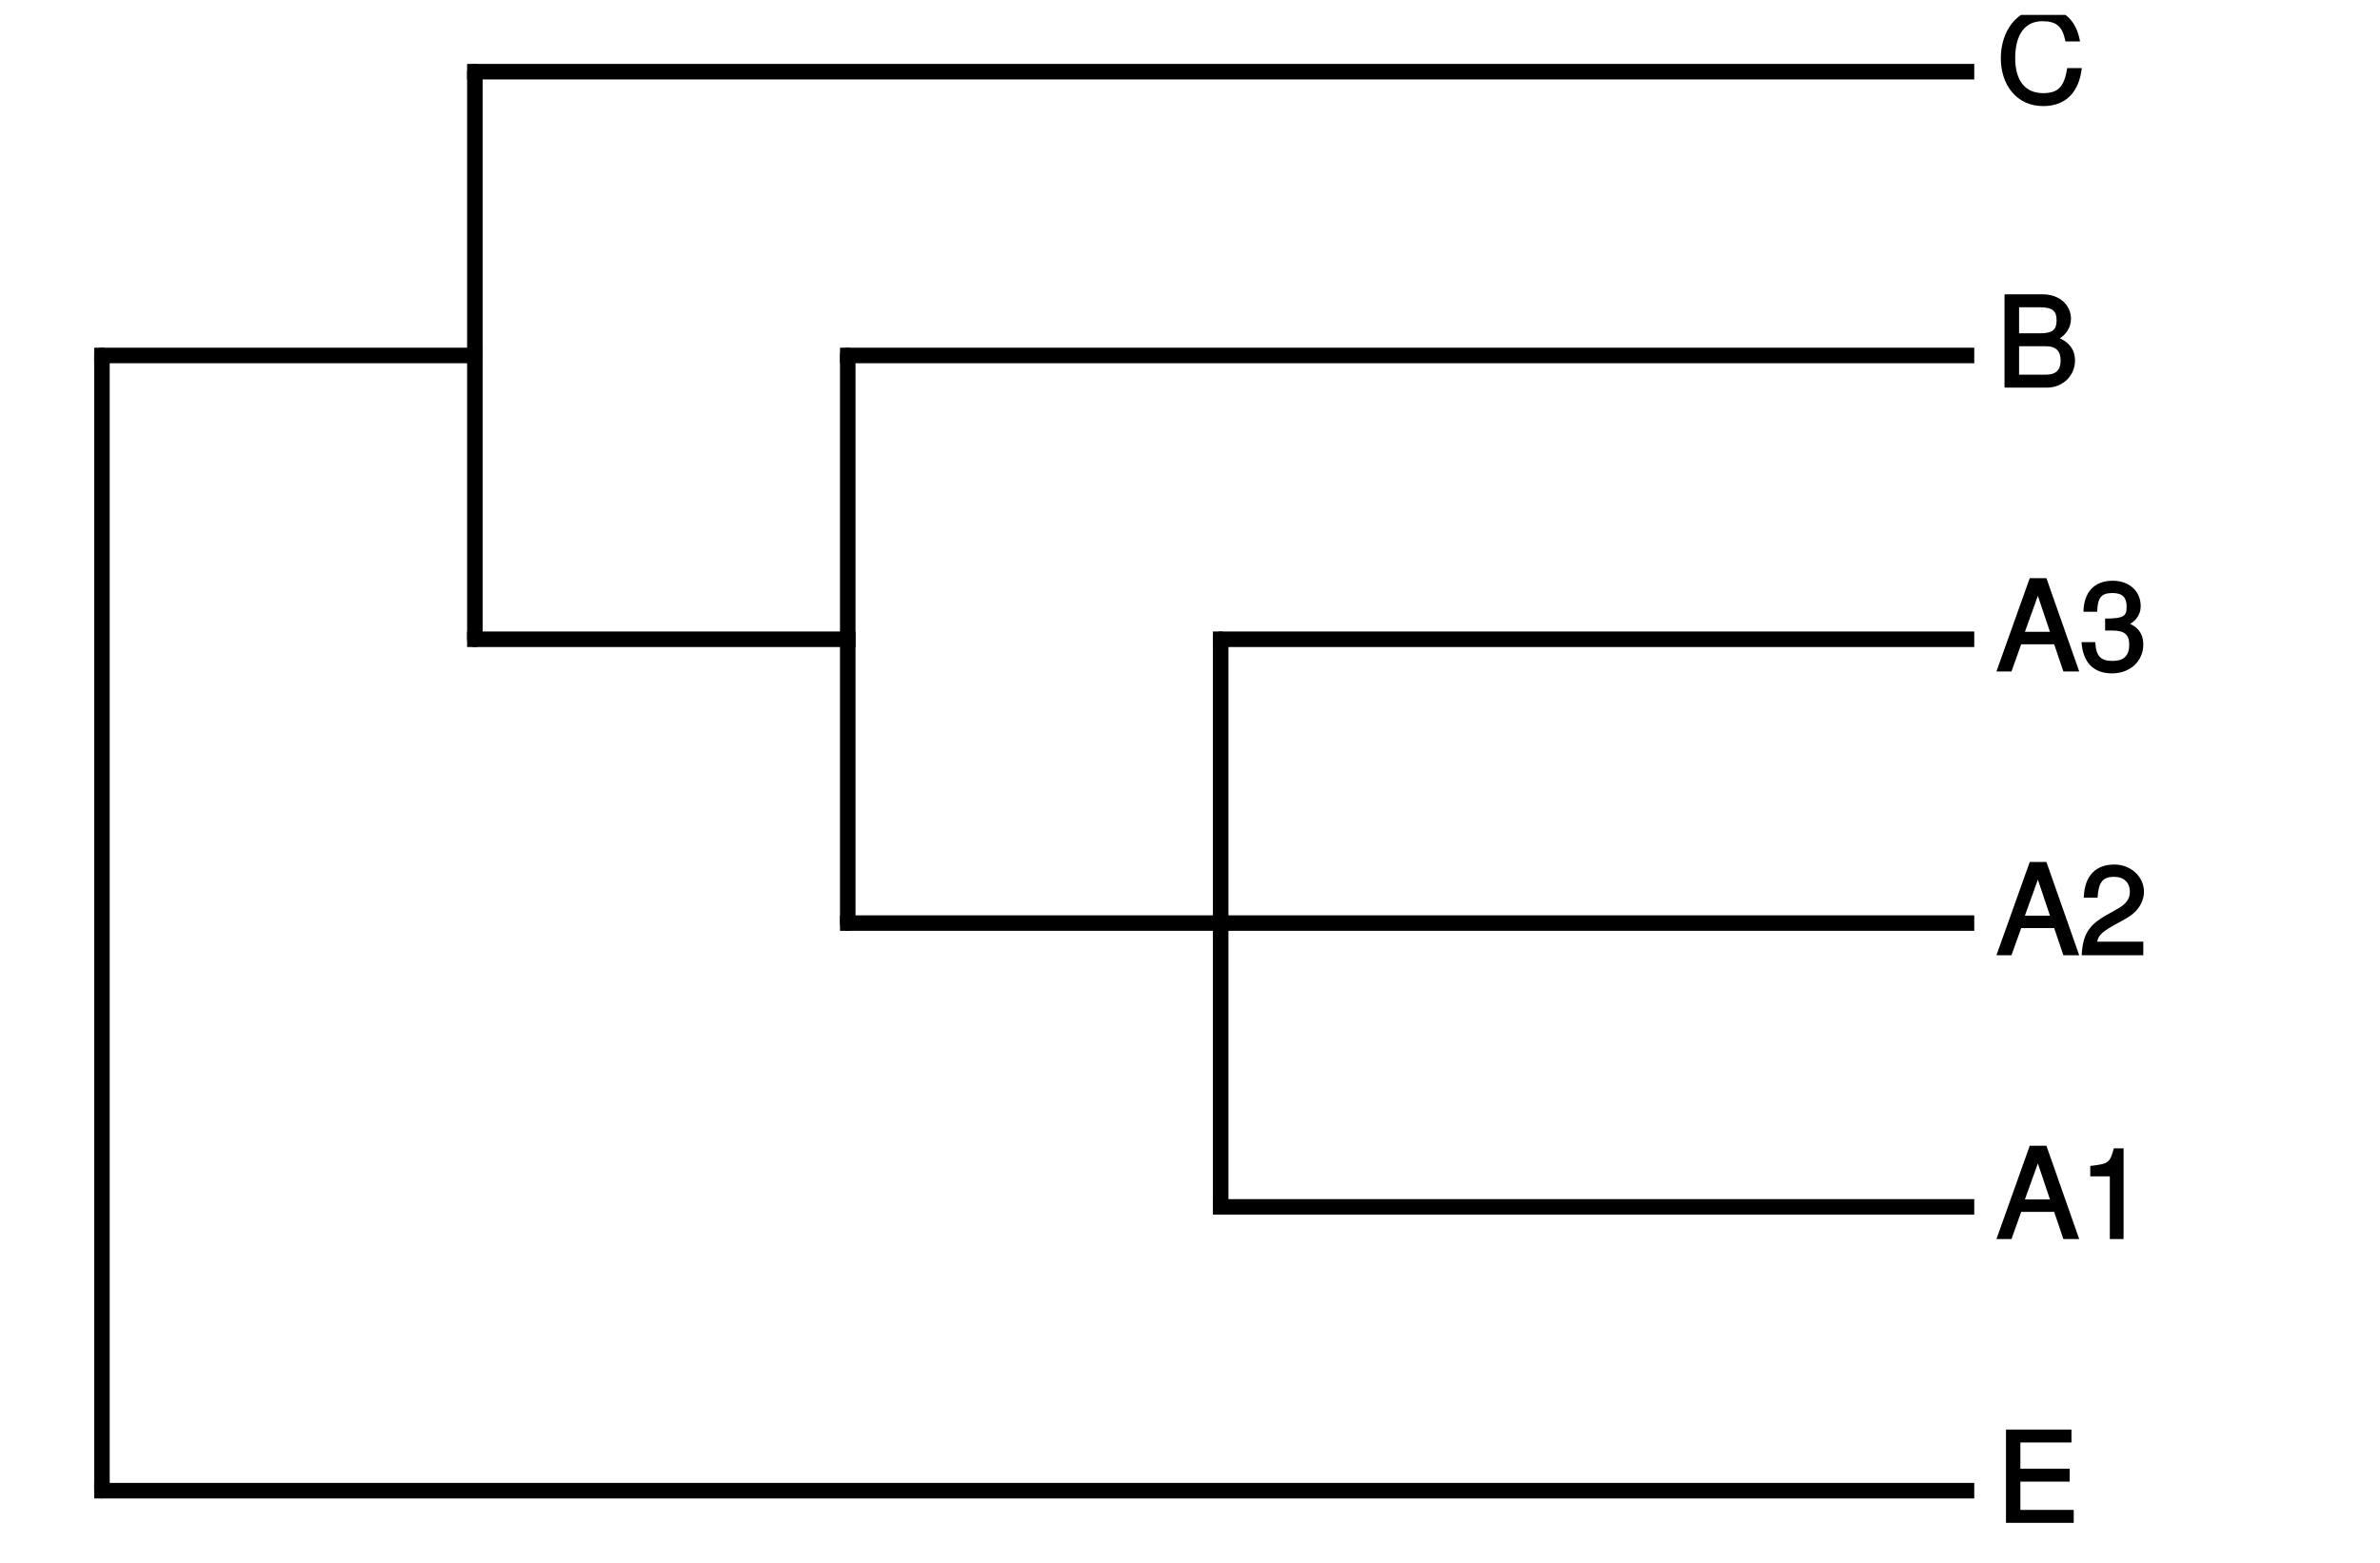
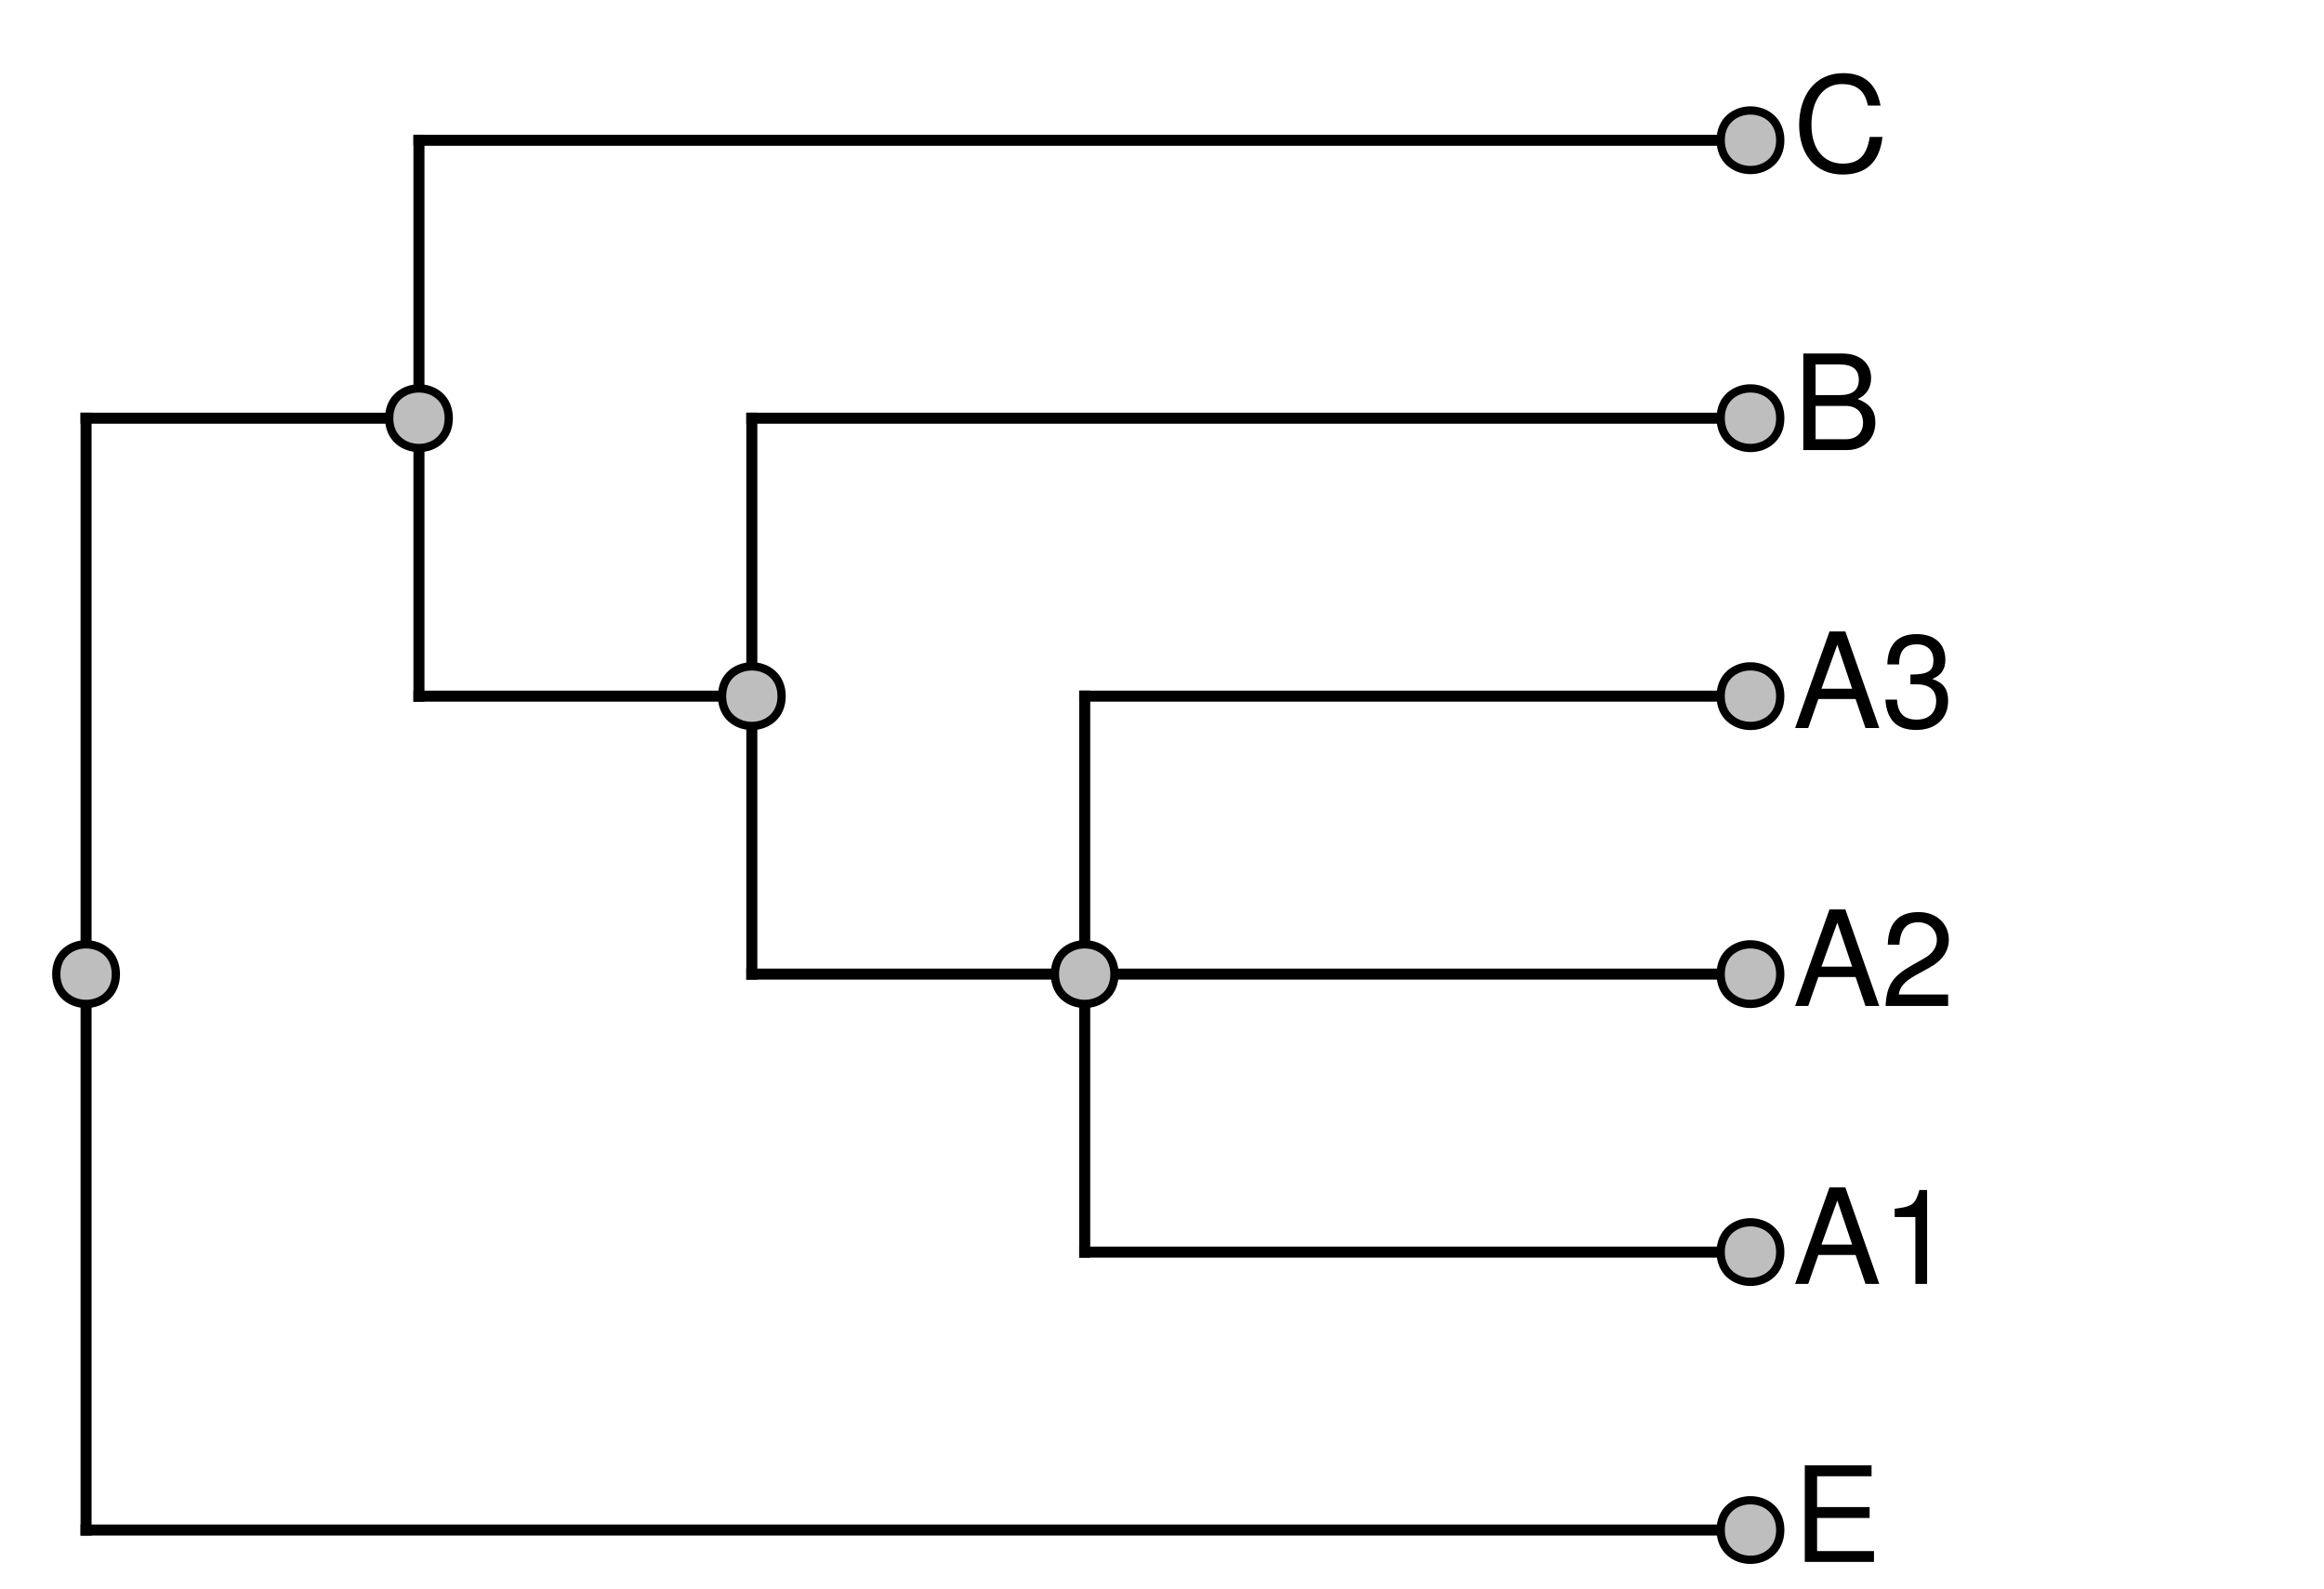
- <svg xmlns="http://www.w3.org/2000/svg" xmlns:xlink="http://www.w3.org/1999/xlink" width="230pt" height="151pt" viewBox="0 0 230 151" version="1.1">
+ <svg xmlns="http://www.w3.org/2000/svg" xmlns:xlink="http://www.w3.org/1999/xlink" width="316pt" height="216pt" viewBox="0 0 316 216" version="1.1">
  <defs>
    <g>
      <symbol overflow="visible" id="glyph0-0">
        <path style="stroke:none;" d="" />
      </symbol>
      <symbol overflow="visible" id="glyph0-1">
-         <path style="stroke:none;" d="M 7.484 -0.125 L 7.484 -1.25 L 2.328 -1.25 L 2.328 -3.984 L 7.094 -3.984 L 7.094 -5.234 L 2.328 -5.234 L 2.328 -7.766 L 7.266 -7.766 L 7.266 -9.016 L 0.938 -9.016 L 0.938 0 L 7.484 0 Z M 7.484 -0.125 " />
+         <path style="stroke:none;" d="M 11.031 0 L 11.031 -1.469 L 3.297 -1.469 L 3.297 -5.969 L 10.438 -5.969 L 10.438 -7.453 L 3.297 -7.453 L 3.297 -11.641 L 10.703 -11.641 L 10.703 -13.125 L 1.625 -13.125 L 1.625 0 Z M 11.031 0 " />
      </symbol>
      <symbol overflow="visible" id="glyph0-2">
-         <path style="stroke:none;" d="M 7.969 -0.125 L 4.844 -9.016 L 3.234 -9.016 L 0.016 0 L 1.469 0 L 2.406 -2.625 L 5.594 -2.625 L 6.484 0 L 8.016 0 Z M 5.375 -3.828 L 2.766 -3.828 L 4.156 -7.688 L 3.891 -7.688 L 5.188 -3.828 Z M 5.375 -3.828 " />
+         <path style="stroke:none;" d="M 11.75 0 L 7.141 -13.125 L 4.984 -13.125 L 0.312 0 L 2.094 0 L 3.469 -3.938 L 8.531 -3.938 L 9.875 0 Z M 8.062 -5.344 L 3.891 -5.344 L 6.047 -11.328 Z M 8.062 -5.344 " />
      </symbol>
      <symbol overflow="visible" id="glyph0-3">
-         <path style="stroke:none;" d="M 4.297 -0.125 L 4.297 -8.766 L 3.359 -8.766 C 2.953 -7.328 2.859 -7.281 1.078 -7.062 L 1.078 -6.062 L 2.969 -6.062 L 2.969 0 L 4.297 0 Z M 4.297 -0.125 " />
+         <path style="stroke:none;" d="M 6.25 0 L 6.25 -12.766 L 5.203 -12.766 C 4.641 -10.797 4.281 -10.531 1.844 -10.219 L 1.844 -9.094 L 4.656 -9.094 L 4.656 0 Z M 6.25 0 " />
      </symbol>
      <symbol overflow="visible" id="glyph0-4">
-         <path style="stroke:none;" d="M 6.266 -6.141 C 6.266 -7.578 5.016 -8.766 3.406 -8.766 C 1.672 -8.766 0.516 -7.75 0.453 -5.562 L 1.781 -5.562 C 1.875 -7.109 2.328 -7.578 3.375 -7.578 C 4.328 -7.578 4.906 -7.031 4.906 -6.125 C 4.906 -5.453 4.547 -4.969 3.797 -4.531 L 2.688 -3.906 C 0.906 -2.906 0.359 -2 0.25 0 L 6.203 0 L 6.203 -1.312 L 1.75 -1.312 C 1.844 -1.875 2.188 -2.219 3.234 -2.828 L 4.422 -3.484 C 5.609 -4.109 6.266 -5.094 6.266 -6.141 Z M 6.266 -6.141 " />
+         <path style="stroke:none;" d="M 9.203 -9.016 C 9.203 -11.172 7.531 -12.766 5.109 -12.766 C 2.5 -12.766 0.984 -11.438 0.906 -8.328 L 2.484 -8.328 C 2.609 -10.469 3.484 -11.375 5.062 -11.375 C 6.5 -11.375 7.578 -10.344 7.578 -8.984 C 7.578 -7.969 6.984 -7.109 5.844 -6.469 L 4.188 -5.531 C 1.531 -4.016 0.75 -2.812 0.609 0 L 9.109 0 L 9.109 -1.562 L 2.391 -1.562 C 2.562 -2.609 3.125 -3.281 4.703 -4.188 L 6.5 -5.172 C 8.281 -6.125 9.203 -7.453 9.203 -9.016 Z M 9.203 -9.016 " />
      </symbol>
      <symbol overflow="visible" id="glyph0-5">
-         <path style="stroke:none;" d="M 6.203 -2.609 C 6.203 -3.641 5.656 -4.375 4.625 -4.719 L 4.625 -4.453 C 5.422 -4.766 5.953 -5.453 5.953 -6.297 C 5.953 -7.766 4.844 -8.766 3.234 -8.766 C 1.516 -8.766 0.453 -7.703 0.422 -5.766 L 1.75 -5.766 C 1.781 -7.156 2.156 -7.578 3.234 -7.578 C 4.172 -7.578 4.594 -7.156 4.594 -6.266 C 4.594 -5.359 4.344 -5.109 2.516 -5.109 L 2.516 -3.953 L 3.234 -3.953 C 4.391 -3.953 4.844 -3.547 4.844 -2.594 C 4.844 -1.531 4.328 -1.016 3.234 -1.016 C 2.078 -1.016 1.641 -1.469 1.562 -2.828 L 0.234 -2.828 C 0.375 -0.797 1.453 0.188 3.188 0.188 C 4.938 0.188 6.203 -1 6.203 -2.609 Z M 6.203 -2.609 " />
+         <path style="stroke:none;" d="M 9.109 -3.703 C 9.109 -5.25 8.484 -6.156 6.953 -6.672 C 8.141 -7.141 8.734 -7.969 8.734 -9.25 C 8.734 -11.453 7.266 -12.766 4.844 -12.766 C 2.266 -12.766 0.906 -11.359 0.844 -8.641 L 2.438 -8.641 C 2.469 -10.531 3.234 -11.375 4.859 -11.375 C 6.266 -11.375 7.109 -10.547 7.109 -9.203 C 7.109 -7.828 6.516 -7.266 3.984 -7.266 L 3.984 -5.938 L 4.844 -5.938 C 6.594 -5.938 7.484 -5.109 7.484 -3.688 C 7.484 -2.094 6.5 -1.141 4.844 -1.141 C 3.109 -1.141 2.266 -2 2.156 -3.859 L 0.578 -3.859 C 0.781 -1.016 2.172 0.266 4.781 0.266 C 7.422 0.266 9.109 -1.297 9.109 -3.703 Z M 9.109 -3.703 " />
      </symbol>
      <symbol overflow="visible" id="glyph0-6">
-         <path style="stroke:none;" d="M 7.609 -2.625 C 7.609 -3.688 7 -4.453 5.875 -4.891 L 5.875 -4.625 C 6.672 -4.984 7.219 -5.766 7.219 -6.656 C 7.219 -7.938 6.156 -9.016 4.5 -9.016 L 0.797 -9.016 L 0.797 0 L 4.891 0 C 6.469 0 7.609 -1.188 7.609 -2.625 Z M 5.828 -6.5 C 5.828 -5.609 5.453 -5.25 4.219 -5.25 L 2.203 -5.25 L 2.203 -7.766 L 4.219 -7.766 C 5.453 -7.766 5.828 -7.391 5.828 -6.5 Z M 6.219 -2.609 C 6.219 -1.781 5.844 -1.25 4.781 -1.25 L 2.203 -1.25 L 2.203 -4 L 4.781 -4 C 5.844 -4 6.219 -3.469 6.219 -2.609 Z M 6.219 -2.609 " />
+         <path style="stroke:none;" d="M 11.219 -3.75 C 11.219 -5.328 10.5 -6.281 8.812 -6.938 C 10.016 -7.484 10.641 -8.453 10.641 -9.797 C 10.641 -11.703 9.234 -13.125 6.75 -13.125 L 1.422 -13.125 L 1.422 0 L 7.344 0 C 9.703 0 11.219 -1.578 11.219 -3.75 Z M 8.969 -9.562 C 8.969 -8.219 8.188 -7.469 6.344 -7.469 L 3.094 -7.469 L 3.094 -11.641 L 6.344 -11.641 C 8.188 -11.641 8.969 -10.891 8.969 -9.562 Z M 9.547 -3.719 C 9.547 -2.469 8.766 -1.469 7.188 -1.469 L 3.094 -1.469 L 3.094 -6 L 7.188 -6 C 8.766 -6 9.547 -5 9.547 -3.719 Z M 9.547 -3.719 " />
      </symbol>
      <symbol overflow="visible" id="glyph0-7">
-         <path style="stroke:none;" d="M 8.125 -3.453 L 6.859 -3.453 C 6.562 -1.672 6.016 -1.031 4.531 -1.031 C 2.797 -1.031 1.828 -2.234 1.828 -4.422 C 1.828 -6.656 2.75 -7.984 4.438 -7.984 C 5.812 -7.984 6.391 -7.5 6.688 -6.031 L 8.094 -6.031 C 7.734 -8.094 6.484 -9.234 4.578 -9.234 C 1.922 -9.234 0.438 -6.953 0.438 -4.406 C 0.438 -1.844 1.953 0.219 4.531 0.219 C 6.656 0.219 7.984 -1.047 8.266 -3.453 Z M 8.125 -3.453 " />
+         <path style="stroke:none;" d="M 12.188 -4.781 L 10.453 -4.781 C 10.062 -2.297 9.016 -1.156 6.797 -1.156 C 4.188 -1.156 2.531 -3.156 2.531 -6.422 C 2.531 -9.797 4.125 -11.969 6.656 -11.969 C 8.719 -11.969 9.797 -11.047 10.203 -9.047 L 11.922 -9.047 C 11.391 -11.938 9.734 -13.453 6.859 -13.453 C 2.875 -13.453 0.859 -10.234 0.859 -6.406 C 0.859 -2.578 2.938 0.328 6.781 0.328 C 9.984 0.328 11.797 -1.375 12.188 -4.781 Z M 12.188 -4.781 " />
      </symbol>
    </g>
-     <clipPath id="clip1">
-       <path d="M 193 1.441 L 202 1.441 L 202 11 L 193 11 Z M 193 1.441 " />
-     </clipPath>
  </defs>
  <g id="surface1">
-     <rect x="0" y="0" width="230" height="151" style="fill:rgb(100%,100%,100%);fill-opacity:1;stroke:none;" />
-     <path style="fill:none;stroke-width:1.5;stroke-linecap:round;stroke-linejoin:round;stroke:rgb(0%,0%,0%);stroke-opacity:1;stroke-miterlimit:10;" d="M 117.965 116.645 L 117.965 61.785 " />
-     <path style="fill:none;stroke-width:1.5;stroke-linecap:round;stroke-linejoin:round;stroke:rgb(0%,0%,0%);stroke-opacity:1;stroke-miterlimit:10;" d="M 81.926 89.215 L 81.926 34.355 " />
-     <path style="fill:none;stroke-width:1.5;stroke-linecap:round;stroke-linejoin:round;stroke:rgb(0%,0%,0%);stroke-opacity:1;stroke-miterlimit:10;" d="M 45.891 61.785 L 45.891 6.926 " />
-     <path style="fill:none;stroke-width:1.5;stroke-linecap:round;stroke-linejoin:round;stroke:rgb(0%,0%,0%);stroke-opacity:1;stroke-miterlimit:10;" d="M 9.852 144.074 L 9.852 34.355 " />
-     <path style="fill:none;stroke-width:1.5;stroke-linecap:square;stroke-linejoin:round;stroke:rgb(0%,0%,0%);stroke-opacity:1;stroke-miterlimit:10;" d="M 9.852 144.074 L 190.039 144.074 " />
-     <path style="fill:none;stroke-width:1.5;stroke-linecap:square;stroke-linejoin:round;stroke:rgb(0%,0%,0%);stroke-opacity:1;stroke-miterlimit:10;" d="M 9.852 34.355 L 45.891 34.355 " />
-     <path style="fill:none;stroke-width:1.5;stroke-linecap:square;stroke-linejoin:round;stroke:rgb(0%,0%,0%);stroke-opacity:1;stroke-miterlimit:10;" d="M 45.891 61.785 L 81.926 61.785 " />
-     <path style="fill:none;stroke-width:1.5;stroke-linecap:square;stroke-linejoin:round;stroke:rgb(0%,0%,0%);stroke-opacity:1;stroke-miterlimit:10;" d="M 81.926 89.215 L 117.965 89.215 " />
-     <path style="fill:none;stroke-width:1.5;stroke-linecap:square;stroke-linejoin:round;stroke:rgb(0%,0%,0%);stroke-opacity:1;stroke-miterlimit:10;" d="M 117.965 116.645 L 190.039 116.645 " />
-     <path style="fill:none;stroke-width:1.5;stroke-linecap:square;stroke-linejoin:round;stroke:rgb(0%,0%,0%);stroke-opacity:1;stroke-miterlimit:10;" d="M 117.965 89.215 L 190.039 89.215 " />
-     <path style="fill:none;stroke-width:1.5;stroke-linecap:square;stroke-linejoin:round;stroke:rgb(0%,0%,0%);stroke-opacity:1;stroke-miterlimit:10;" d="M 117.965 61.785 L 190.039 61.785 " />
-     <path style="fill:none;stroke-width:1.5;stroke-linecap:square;stroke-linejoin:round;stroke:rgb(0%,0%,0%);stroke-opacity:1;stroke-miterlimit:10;" d="M 81.926 34.355 L 190.039 34.355 " />
-     <path style="fill:none;stroke-width:1.5;stroke-linecap:square;stroke-linejoin:round;stroke:rgb(0%,0%,0%);stroke-opacity:1;stroke-miterlimit:10;" d="M 45.891 6.926 L 190.039 6.926 " />
+     <rect x="0" y="0" width="316" height="216" style="fill:rgb(100%,100%,100%);fill-opacity:1;stroke:none;" />
+     <path style="fill:none;stroke-width:1.5;stroke-linecap:square;stroke-linejoin:round;stroke:rgb(0%,0%,0%);stroke-opacity:1;stroke-miterlimit:10;" d="M 11.703 208 L 238.016 208 " />
+     <path style="fill:none;stroke-width:1.5;stroke-linecap:square;stroke-linejoin:round;stroke:rgb(0%,0%,0%);stroke-opacity:1;stroke-miterlimit:10;" d="M 11.703 56.852 L 56.965 56.852 " />
+     <path style="fill:none;stroke-width:1.5;stroke-linecap:square;stroke-linejoin:round;stroke:rgb(0%,0%,0%);stroke-opacity:1;stroke-miterlimit:10;" d="M 56.965 94.641 L 102.227 94.641 " />
+     <path style="fill:none;stroke-width:1.5;stroke-linecap:square;stroke-linejoin:round;stroke:rgb(0%,0%,0%);stroke-opacity:1;stroke-miterlimit:10;" d="M 102.227 132.426 L 147.492 132.426 " />
+     <path style="fill:none;stroke-width:1.5;stroke-linecap:square;stroke-linejoin:round;stroke:rgb(0%,0%,0%);stroke-opacity:1;stroke-miterlimit:10;" d="M 147.492 170.215 L 238.016 170.215 " />
+     <path style="fill:none;stroke-width:1.5;stroke-linecap:square;stroke-linejoin:round;stroke:rgb(0%,0%,0%);stroke-opacity:1;stroke-miterlimit:10;" d="M 147.492 132.426 L 238.016 132.426 " />
+     <path style="fill:none;stroke-width:1.5;stroke-linecap:square;stroke-linejoin:round;stroke:rgb(0%,0%,0%);stroke-opacity:1;stroke-miterlimit:10;" d="M 147.492 94.641 L 238.016 94.641 " />
+     <path style="fill:none;stroke-width:1.5;stroke-linecap:square;stroke-linejoin:round;stroke:rgb(0%,0%,0%);stroke-opacity:1;stroke-miterlimit:10;" d="M 102.227 56.852 L 238.016 56.852 " />
+     <path style="fill:none;stroke-width:1.5;stroke-linecap:square;stroke-linejoin:round;stroke:rgb(0%,0%,0%);stroke-opacity:1;stroke-miterlimit:10;" d="M 56.965 19.066 L 238.016 19.066 " />
+     <path style="fill:none;stroke-width:1.5;stroke-linecap:square;stroke-linejoin:round;stroke:rgb(0%,0%,0%);stroke-opacity:1;stroke-miterlimit:10;" d="M 11.703 208 L 11.703 56.852 " />
+     <path style="fill:none;stroke-width:1.5;stroke-linecap:square;stroke-linejoin:round;stroke:rgb(0%,0%,0%);stroke-opacity:1;stroke-miterlimit:10;" d="M 56.965 94.641 L 56.965 19.066 " />
+     <path style="fill:none;stroke-width:1.5;stroke-linecap:square;stroke-linejoin:round;stroke:rgb(0%,0%,0%);stroke-opacity:1;stroke-miterlimit:10;" d="M 102.227 132.426 L 102.227 56.852 " />
+     <path style="fill:none;stroke-width:1.5;stroke-linecap:square;stroke-linejoin:round;stroke:rgb(0%,0%,0%);stroke-opacity:1;stroke-miterlimit:10;" d="M 147.492 170.215 L 147.492 94.641 " />
+     <path style="fill-rule:nonzero;fill:rgb(74.51%,74.51%,74.51%);fill-opacity:1;stroke-width:1.125;stroke-linecap:round;stroke-linejoin:round;stroke:rgb(0%,0%,0%);stroke-opacity:1;stroke-miterlimit:10;" d="M 242.066 208 C 242.066 213.398 233.965 213.398 233.965 208 C 233.965 202.602 242.066 202.602 242.066 208 " />
+     <path style="fill-rule:nonzero;fill:rgb(74.51%,74.51%,74.51%);fill-opacity:1;stroke-width:1.125;stroke-linecap:round;stroke-linejoin:round;stroke:rgb(0%,0%,0%);stroke-opacity:1;stroke-miterlimit:10;" d="M 61.016 56.852 C 61.016 62.254 52.918 62.254 52.918 56.852 C 52.918 51.453 61.016 51.453 61.016 56.852 " />
+     <path style="fill-rule:nonzero;fill:rgb(74.51%,74.51%,74.51%);fill-opacity:1;stroke-width:1.125;stroke-linecap:round;stroke-linejoin:round;stroke:rgb(0%,0%,0%);stroke-opacity:1;stroke-miterlimit:10;" d="M 106.277 94.641 C 106.277 100.039 98.18 100.039 98.18 94.641 C 98.18 89.238 106.277 89.238 106.277 94.641 " />
+     <path style="fill-rule:nonzero;fill:rgb(74.51%,74.51%,74.51%);fill-opacity:1;stroke-width:1.125;stroke-linecap:round;stroke-linejoin:round;stroke:rgb(0%,0%,0%);stroke-opacity:1;stroke-miterlimit:10;" d="M 151.539 132.426 C 151.539 137.828 143.441 137.828 143.441 132.426 C 143.441 127.027 151.539 127.027 151.539 132.426 " />
+     <path style="fill-rule:nonzero;fill:rgb(74.51%,74.51%,74.51%);fill-opacity:1;stroke-width:1.125;stroke-linecap:round;stroke-linejoin:round;stroke:rgb(0%,0%,0%);stroke-opacity:1;stroke-miterlimit:10;" d="M 242.066 170.215 C 242.066 175.613 233.965 175.613 233.965 170.215 C 233.965 164.812 242.066 164.812 242.066 170.215 " />
+     <path style="fill-rule:nonzero;fill:rgb(74.51%,74.51%,74.51%);fill-opacity:1;stroke-width:1.125;stroke-linecap:round;stroke-linejoin:round;stroke:rgb(0%,0%,0%);stroke-opacity:1;stroke-miterlimit:10;" d="M 242.066 132.426 C 242.066 137.828 233.965 137.828 233.965 132.426 C 233.965 127.027 242.066 127.027 242.066 132.426 " />
+     <path style="fill-rule:nonzero;fill:rgb(74.51%,74.51%,74.51%);fill-opacity:1;stroke-width:1.125;stroke-linecap:round;stroke-linejoin:round;stroke:rgb(0%,0%,0%);stroke-opacity:1;stroke-miterlimit:10;" d="M 242.066 94.641 C 242.066 100.039 233.965 100.039 233.965 94.641 C 233.965 89.238 242.066 89.238 242.066 94.641 " />
+     <path style="fill-rule:nonzero;fill:rgb(74.51%,74.51%,74.51%);fill-opacity:1;stroke-width:1.125;stroke-linecap:round;stroke-linejoin:round;stroke:rgb(0%,0%,0%);stroke-opacity:1;stroke-miterlimit:10;" d="M 242.066 56.852 C 242.066 62.254 233.965 62.254 233.965 56.852 C 233.965 51.453 242.066 51.453 242.066 56.852 " />
+     <path style="fill-rule:nonzero;fill:rgb(74.51%,74.51%,74.51%);fill-opacity:1;stroke-width:1.125;stroke-linecap:round;stroke-linejoin:round;stroke:rgb(0%,0%,0%);stroke-opacity:1;stroke-miterlimit:10;" d="M 242.066 19.066 C 242.066 24.465 233.965 24.465 233.965 19.066 C 233.965 13.668 242.066 13.668 242.066 19.066 " />
    <g style="fill:rgb(0%,0%,0%);fill-opacity:1;">
-       <use xlink:href="#glyph0-1" x="192.918" y="147.183" />
+       <use xlink:href="#glyph0-1" x="243.777" y="212.332" />
    </g>
    <g style="fill:rgb(0%,0%,0%);fill-opacity:1;">
-       <use xlink:href="#glyph0-2" x="192.918" y="119.753" />
-       <use xlink:href="#glyph0-3" x="200.922" y="119.753" />
+       <use xlink:href="#glyph0-2" x="243.777" y="174.543" />
+       <use xlink:href="#glyph0-3" x="255.783" y="174.543" />
    </g>
    <g style="fill:rgb(0%,0%,0%);fill-opacity:1;">
-       <use xlink:href="#glyph0-2" x="192.918" y="92.323" />
-       <use xlink:href="#glyph0-4" x="200.922" y="92.323" />
+       <use xlink:href="#glyph0-2" x="243.777" y="136.758" />
+       <use xlink:href="#glyph0-4" x="255.783" y="136.758" />
    </g>
    <g style="fill:rgb(0%,0%,0%);fill-opacity:1;">
-       <use xlink:href="#glyph0-2" x="192.918" y="64.894" />
-       <use xlink:href="#glyph0-5" x="200.922" y="64.894" />
+       <use xlink:href="#glyph0-2" x="243.777" y="98.969" />
+       <use xlink:href="#glyph0-5" x="255.783" y="98.969" />
    </g>
    <g style="fill:rgb(0%,0%,0%);fill-opacity:1;">
-       <use xlink:href="#glyph0-6" x="192.918" y="37.464" />
+       <use xlink:href="#glyph0-6" x="243.777" y="61.184" />
    </g>
-     <g clip-path="url(#clip1)" clip-rule="nonzero">
-       <g style="fill:rgb(0%,0%,0%);fill-opacity:1;">
-         <use xlink:href="#glyph0-7" x="192.918" y="10.034" />
-       </g>
+     <g style="fill:rgb(0%,0%,0%);fill-opacity:1;">
+       <use xlink:href="#glyph0-7" x="243.777" y="23.398" />
    </g>
+     <path style="fill-rule:nonzero;fill:rgb(74.51%,74.51%,74.51%);fill-opacity:1;stroke-width:1.125;stroke-linecap:round;stroke-linejoin:round;stroke:rgb(0%,0%,0%);stroke-opacity:1;stroke-miterlimit:10;" d="M 15.754 132.426 C 15.754 137.828 7.652 137.828 7.652 132.426 C 7.652 127.027 15.754 127.027 15.754 132.426 " />
  </g>
</svg>
